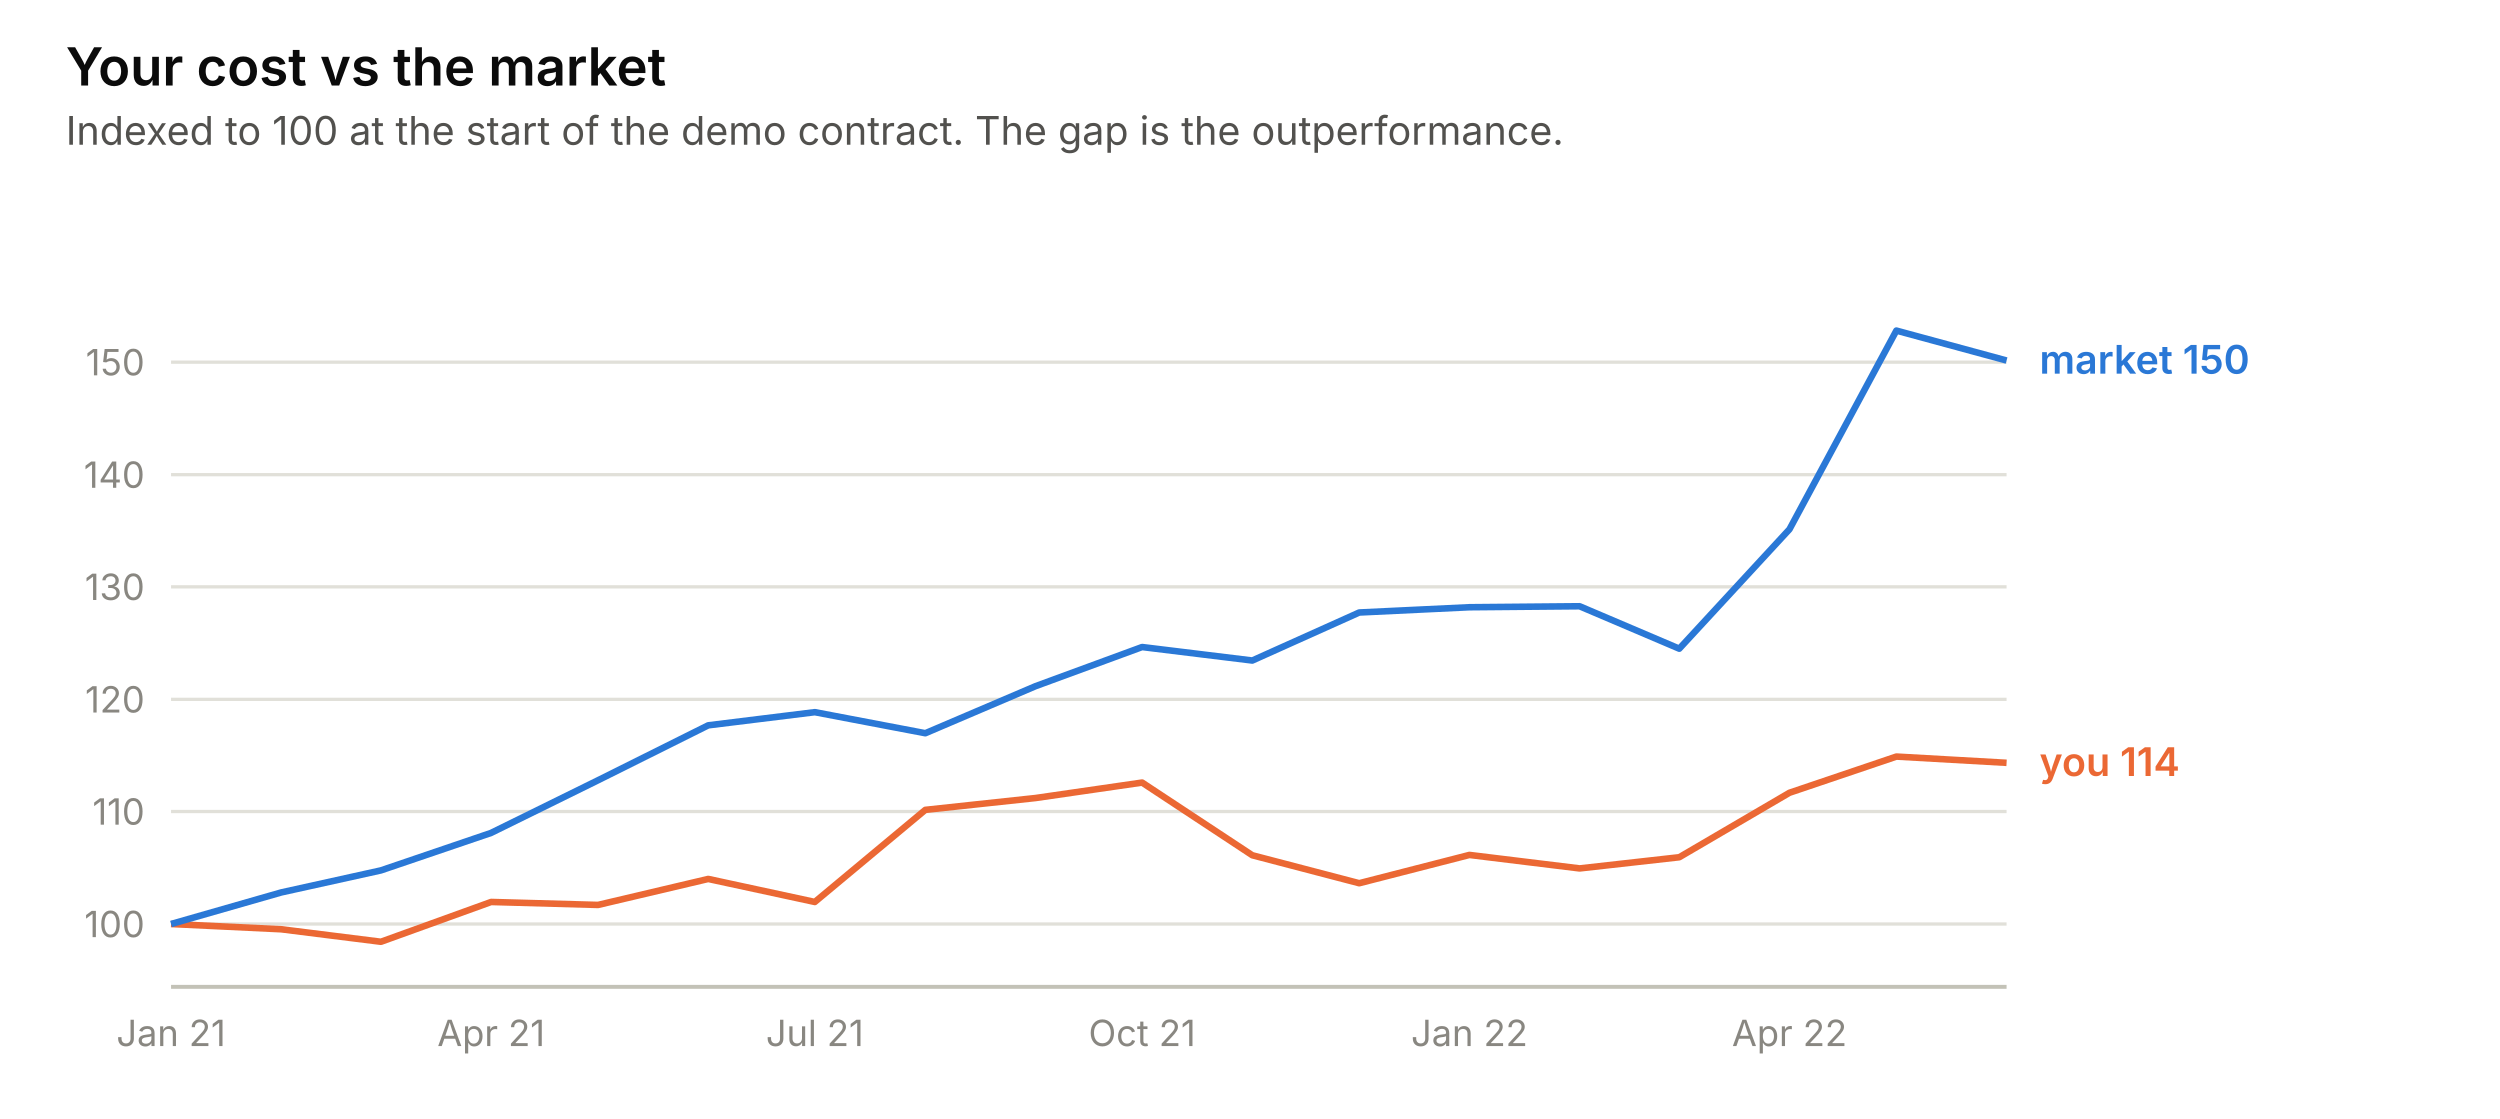
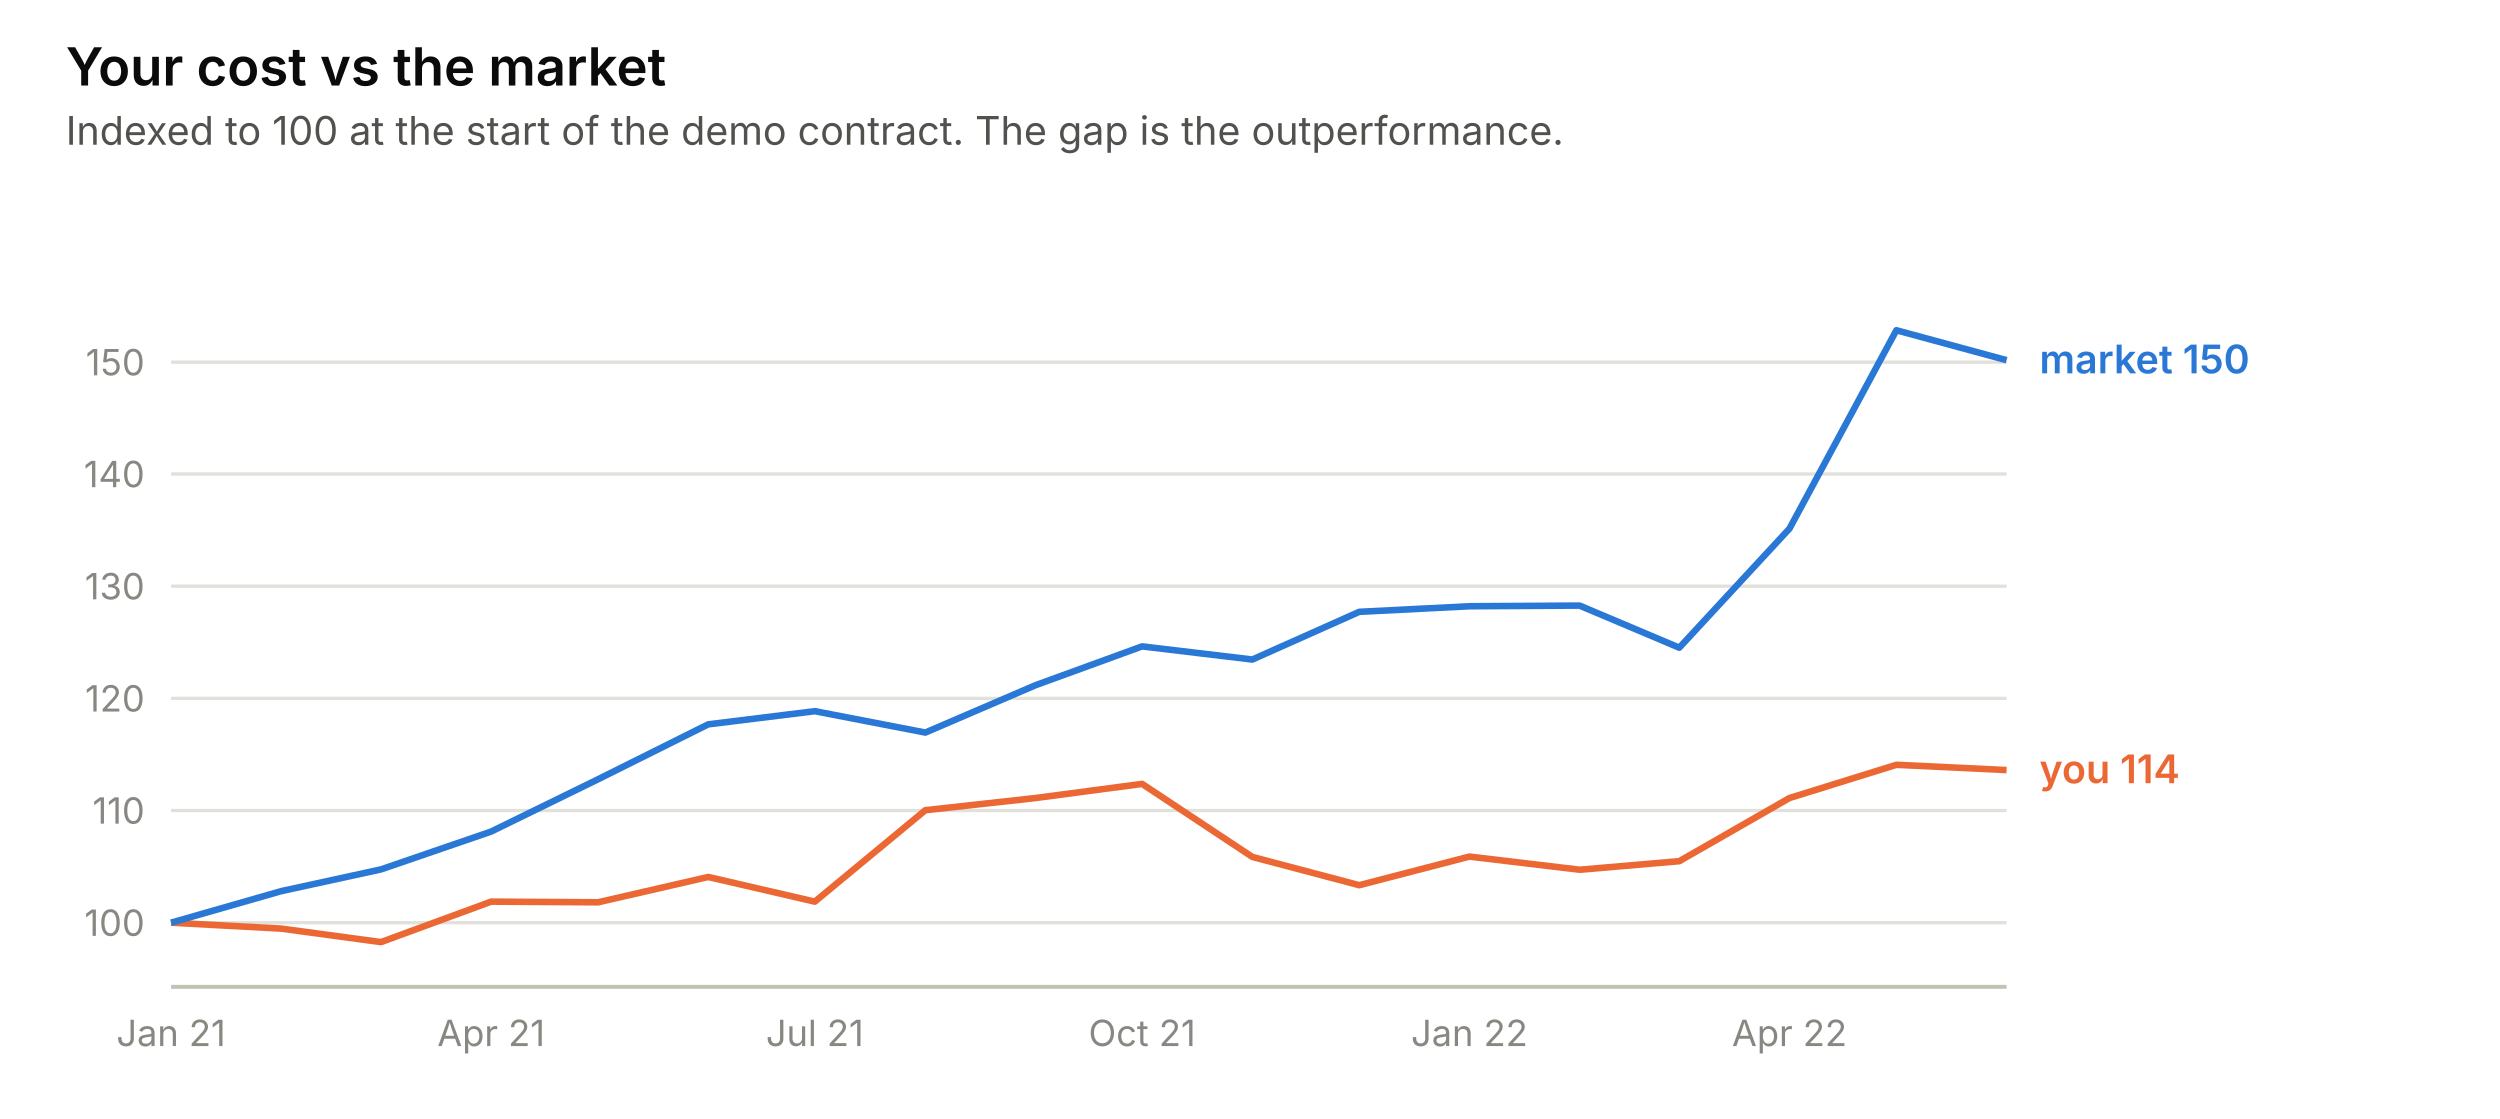
<svg xmlns="http://www.w3.org/2000/svg" width="760" height="340" viewBox="0 0 760 340" role="img">
  <text x="20.0" y="26.0" font-family="system-ui, -apple-system, Segoe UI, sans-serif" font-size="16" fill="#0b0b0b" text-anchor="start" font-weight="600" style="">Your cost vs the market</text>
  <text x="20.0" y="44.0" font-family="system-ui, -apple-system, Segoe UI, sans-serif" font-size="12" fill="#52514e" text-anchor="start" font-weight="normal" style="">Indexed to 100 at the start of the demo contract. The gap is the outperformance.</text>
-   <line x1="52.0" y1="280.9" x2="610.0" y2="280.9" stroke="#e1e0d9" stroke-width="1.0" />
-   <text x="44.0" y="284.9" font-family="system-ui, -apple-system, Segoe UI, sans-serif" font-size="11" fill="#898781" text-anchor="end" font-weight="normal" style="font-variant-numeric: tabular-nums;">100</text>
-   <line x1="52.0" y1="246.7" x2="610.0" y2="246.7" stroke="#e1e0d9" stroke-width="1.0" />
-   <text x="44.0" y="250.7" font-family="system-ui, -apple-system, Segoe UI, sans-serif" font-size="11" fill="#898781" text-anchor="end" font-weight="normal" style="font-variant-numeric: tabular-nums;">110</text>
-   <line x1="52.0" y1="212.6" x2="610.0" y2="212.6" stroke="#e1e0d9" stroke-width="1.0" />
-   <text x="44.0" y="216.6" font-family="system-ui, -apple-system, Segoe UI, sans-serif" font-size="11" fill="#898781" text-anchor="end" font-weight="normal" style="font-variant-numeric: tabular-nums;">120</text>
-   <line x1="52.0" y1="178.4" x2="610.0" y2="178.4" stroke="#e1e0d9" stroke-width="1.0" />
-   <text x="44.0" y="182.4" font-family="system-ui, -apple-system, Segoe UI, sans-serif" font-size="11" fill="#898781" text-anchor="end" font-weight="normal" style="font-variant-numeric: tabular-nums;">130</text>
-   <line x1="52.0" y1="144.3" x2="610.0" y2="144.3" stroke="#e1e0d9" stroke-width="1.0" />
-   <text x="44.0" y="148.3" font-family="system-ui, -apple-system, Segoe UI, sans-serif" font-size="11" fill="#898781" text-anchor="end" font-weight="normal" style="font-variant-numeric: tabular-nums;">140</text>
+   <line x1="52.0" y1="280.5" x2="610.0" y2="280.5" stroke="#e1e0d9" stroke-width="1.0" />
+   <text x="44.0" y="284.5" font-family="system-ui, -apple-system, Segoe UI, sans-serif" font-size="11" fill="#898781" text-anchor="end" font-weight="normal" style="font-variant-numeric: tabular-nums;">100</text>
+   <line x1="52.0" y1="246.4" x2="610.0" y2="246.4" stroke="#e1e0d9" stroke-width="1.0" />
+   <text x="44.0" y="250.4" font-family="system-ui, -apple-system, Segoe UI, sans-serif" font-size="11" fill="#898781" text-anchor="end" font-weight="normal" style="font-variant-numeric: tabular-nums;">110</text>
+   <line x1="52.0" y1="212.3" x2="610.0" y2="212.3" stroke="#e1e0d9" stroke-width="1.0" />
+   <text x="44.0" y="216.3" font-family="system-ui, -apple-system, Segoe UI, sans-serif" font-size="11" fill="#898781" text-anchor="end" font-weight="normal" style="font-variant-numeric: tabular-nums;">120</text>
+   <line x1="52.0" y1="178.2" x2="610.0" y2="178.2" stroke="#e1e0d9" stroke-width="1.0" />
+   <text x="44.0" y="182.2" font-family="system-ui, -apple-system, Segoe UI, sans-serif" font-size="11" fill="#898781" text-anchor="end" font-weight="normal" style="font-variant-numeric: tabular-nums;">130</text>
+   <line x1="52.0" y1="144.1" x2="610.0" y2="144.1" stroke="#e1e0d9" stroke-width="1.0" />
+   <text x="44.0" y="148.1" font-family="system-ui, -apple-system, Segoe UI, sans-serif" font-size="11" fill="#898781" text-anchor="end" font-weight="normal" style="font-variant-numeric: tabular-nums;">140</text>
  <line x1="52.0" y1="110.1" x2="610.0" y2="110.1" stroke="#e1e0d9" stroke-width="1.0" />
  <text x="44.0" y="114.1" font-family="system-ui, -apple-system, Segoe UI, sans-serif" font-size="11" fill="#898781" text-anchor="end" font-weight="normal" style="font-variant-numeric: tabular-nums;">150</text>
-   <path d="M 52.0 280.9 L 85.5 282.5 L 115.8 286.3 L 149.3 274.2 L 181.8 275.1 L 215.3 267.2 L 247.7 274.2 L 281.3 246.2 L 314.8 242.6 L 347.2 237.9 L 380.7 260.0 L 413.2 268.5 L 446.7 259.9 L 480.2 264.0 L 510.5 260.6 L 544.0 241.0 L 576.5 230.0 L 610.0 231.9" fill="none" stroke="#eb6834" stroke-width="2" stroke-linejoin="round" />
-   <path d="M 52.0 280.9 L 85.5 271.3 L 115.8 264.6 L 149.3 253.2 L 181.8 237.2 L 215.3 220.5 L 247.7 216.5 L 281.3 222.9 L 314.8 208.6 L 347.2 196.7 L 380.7 200.8 L 413.2 186.2 L 446.7 184.6 L 480.2 184.3 L 510.5 197.2 L 544.0 160.9 L 576.5 100.5 L 610.0 109.6" fill="none" stroke="#2a78d6" stroke-width="2" stroke-linejoin="round" />
-   <text x="620.0" y="113.6" font-family="system-ui, -apple-system, Segoe UI, sans-serif" font-size="12" fill="#2a78d6" text-anchor="start" font-weight="600" style="font-variant-numeric: tabular-nums;">market 150</text>
-   <text x="620.0" y="235.9" font-family="system-ui, -apple-system, Segoe UI, sans-serif" font-size="12" fill="#eb6834" text-anchor="start" font-weight="600" style="font-variant-numeric: tabular-nums;">you 114</text>
+   <path d="M 52.0 280.5 L 85.5 282.3 L 115.8 286.4 L 149.3 274.1 L 181.8 274.3 L 215.3 266.6 L 247.7 274.1 L 281.3 246.3 L 314.8 242.6 L 347.2 238.3 L 380.7 260.5 L 413.2 269.1 L 446.7 260.4 L 480.2 264.4 L 510.5 261.8 L 544.0 242.6 L 576.5 232.5 L 610.0 234.1" fill="none" stroke="#eb6834" stroke-width="2" stroke-linejoin="round" />
+   <path d="M 52.0 280.5 L 85.5 270.9 L 115.8 264.3 L 149.3 252.8 L 181.8 236.9 L 215.3 220.2 L 247.7 216.2 L 281.3 222.7 L 314.8 208.3 L 347.2 196.5 L 380.7 200.5 L 413.2 186.0 L 446.7 184.3 L 480.2 184.1 L 510.5 196.9 L 544.0 160.7 L 576.5 100.4 L 610.0 109.5" fill="none" stroke="#2a78d6" stroke-width="2" stroke-linejoin="round" />
+   <text x="620.0" y="113.5" font-family="system-ui, -apple-system, Segoe UI, sans-serif" font-size="12" fill="#2a78d6" text-anchor="start" font-weight="600" style="font-variant-numeric: tabular-nums;">market 150</text>
+   <text x="620.0" y="238.1" font-family="system-ui, -apple-system, Segoe UI, sans-serif" font-size="12" fill="#eb6834" text-anchor="start" font-weight="600" style="font-variant-numeric: tabular-nums;">you 114</text>
  <text x="52.0" y="318.0" font-family="system-ui, -apple-system, Segoe UI, sans-serif" font-size="11" fill="#898781" text-anchor="middle" font-weight="normal" style="font-variant-numeric: tabular-nums;">Jan 21</text>
  <text x="149.3" y="318.0" font-family="system-ui, -apple-system, Segoe UI, sans-serif" font-size="11" fill="#898781" text-anchor="middle" font-weight="normal" style="font-variant-numeric: tabular-nums;">Apr 21</text>
  <text x="247.7" y="318.0" font-family="system-ui, -apple-system, Segoe UI, sans-serif" font-size="11" fill="#898781" text-anchor="middle" font-weight="normal" style="font-variant-numeric: tabular-nums;">Jul 21</text>
  <text x="347.2" y="318.0" font-family="system-ui, -apple-system, Segoe UI, sans-serif" font-size="11" fill="#898781" text-anchor="middle" font-weight="normal" style="font-variant-numeric: tabular-nums;">Oct 21</text>
  <text x="446.7" y="318.0" font-family="system-ui, -apple-system, Segoe UI, sans-serif" font-size="11" fill="#898781" text-anchor="middle" font-weight="normal" style="font-variant-numeric: tabular-nums;">Jan 22</text>
  <text x="544.0" y="318.0" font-family="system-ui, -apple-system, Segoe UI, sans-serif" font-size="11" fill="#898781" text-anchor="middle" font-weight="normal" style="font-variant-numeric: tabular-nums;">Apr 22</text>
  <line x1="52.0" y1="300.0" x2="610.0" y2="300.0" stroke="#c3c2b7" stroke-width="1.2" />
</svg>
